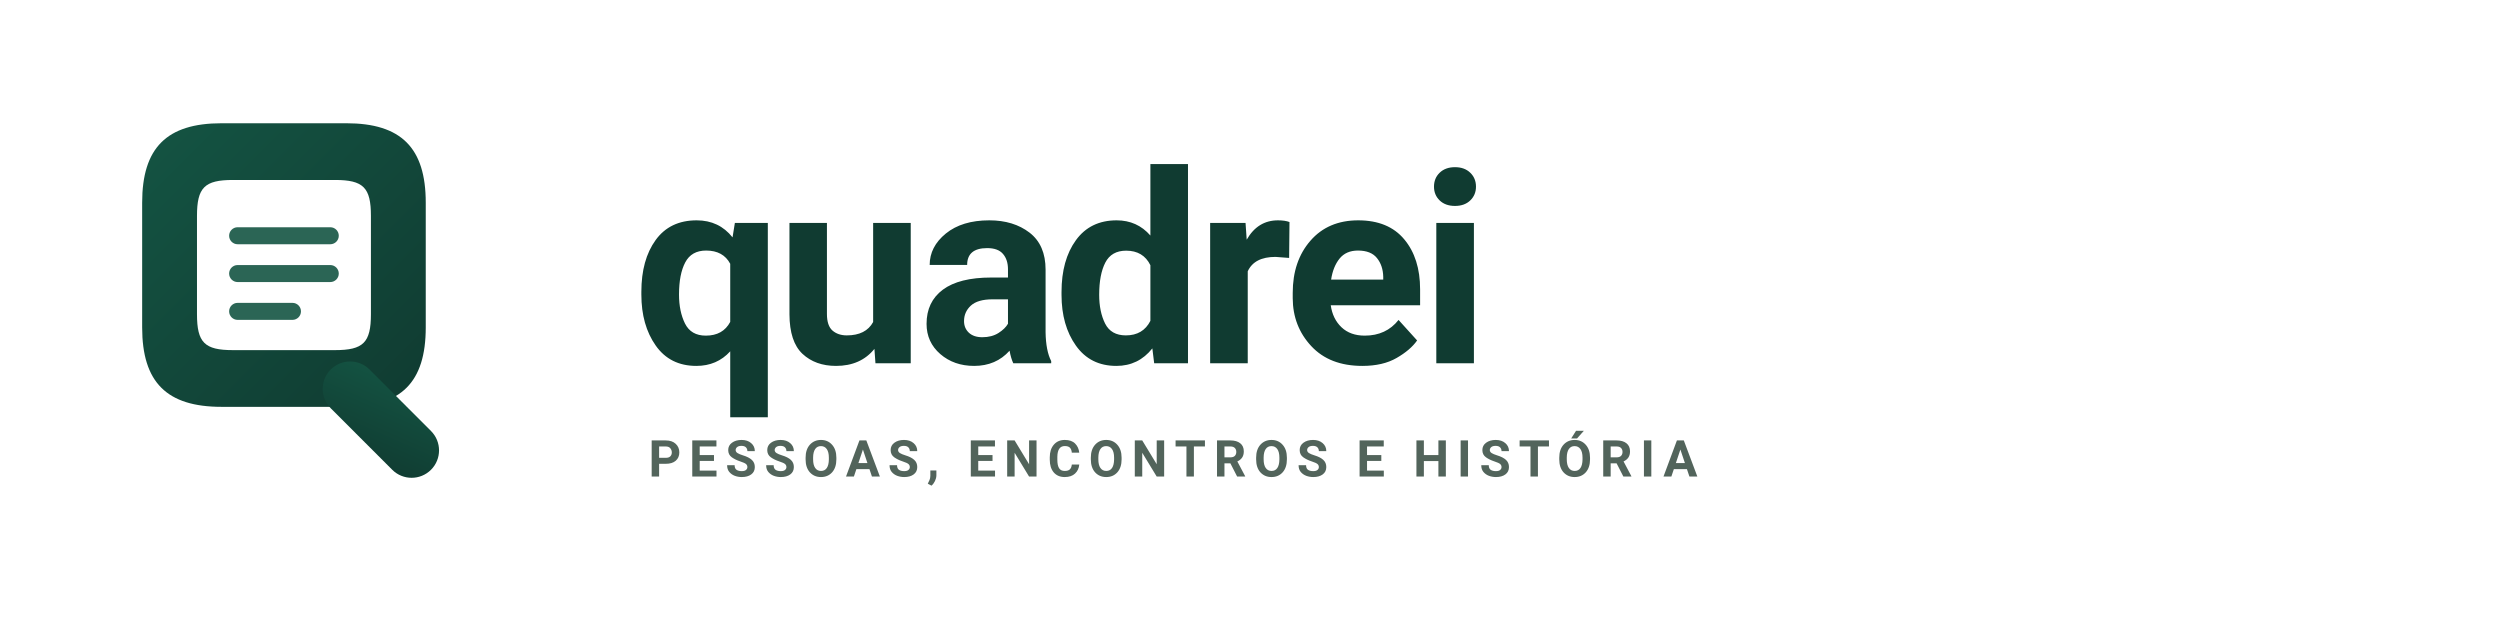
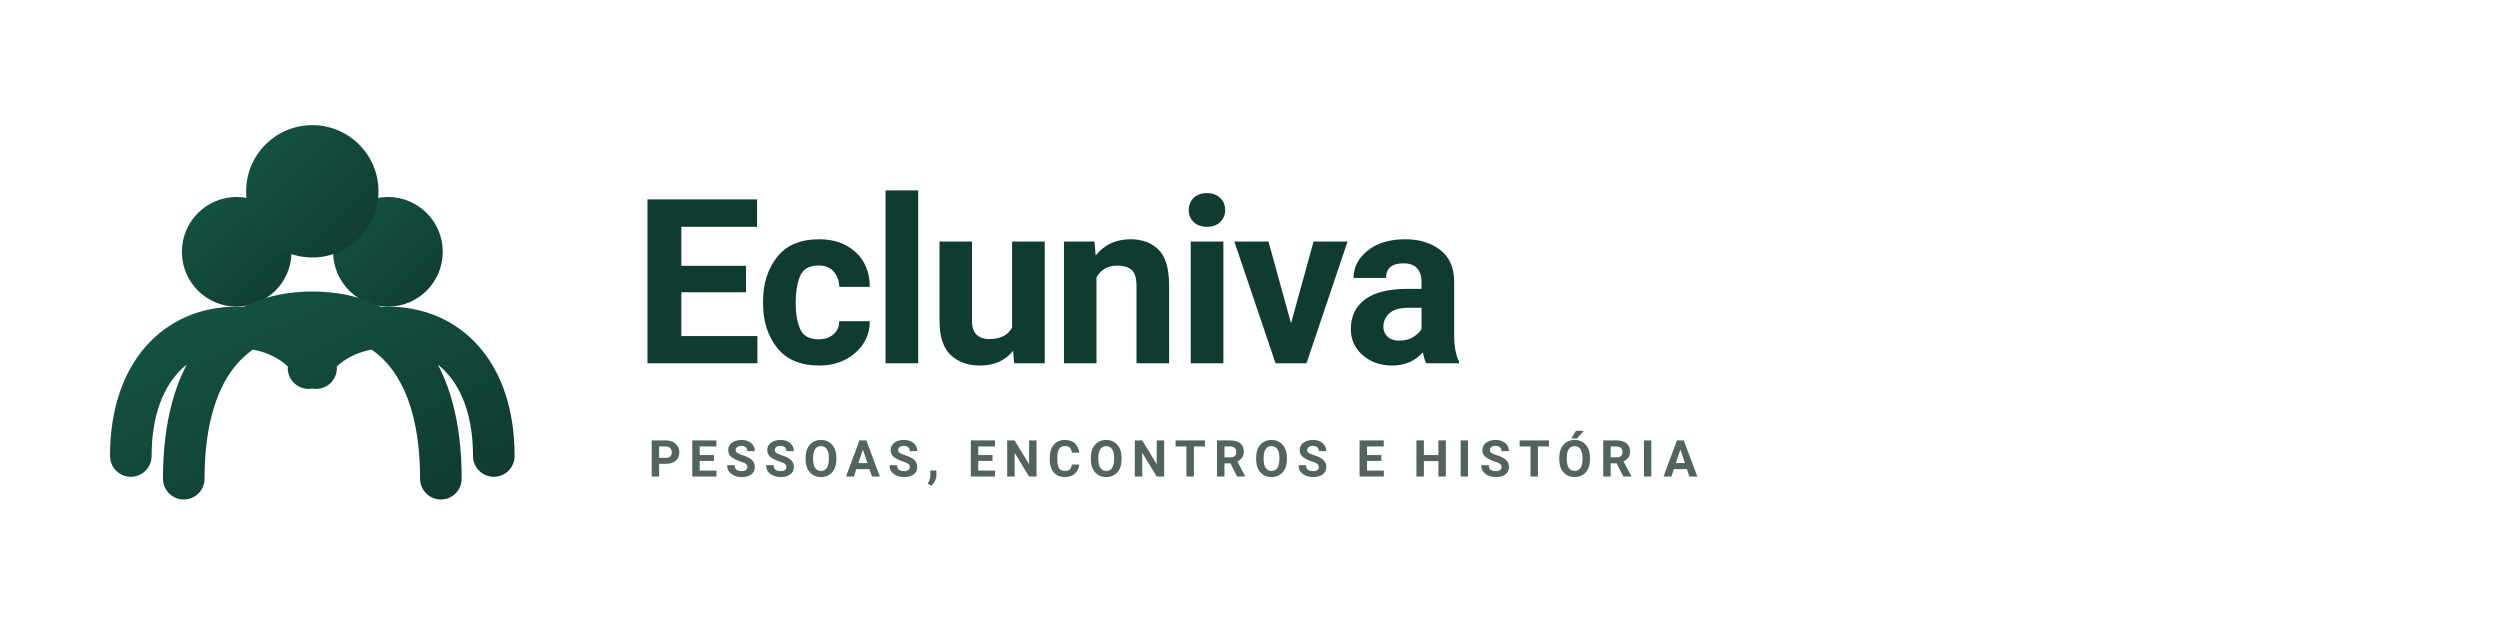
<svg xmlns="http://www.w3.org/2000/svg" viewBox="0 0 640 160" width="640" height="160">
  <defs>
    <linearGradient id="qGradH" x1="0%" y1="0%" x2="100%" y2="100%">
      <stop offset="0%" stop-color="#145443" />
      <stop offset="100%" stop-color="#103B31" />
    </linearGradient>
  </defs>
  <g transform="translate(18, 18) scale(0.242)">
-     <path fill-rule="evenodd" clip-rule="evenodd" d="       M 160 56       C 102 56, 76 82, 76 140       L 76 272       C 76 330, 102 356, 160 356       L 292 356       C 350 356, 376 330, 376 272       L 376 140       C 376 82, 350 56, 292 56       Z       M 172 116       C 142 116, 134 124, 134 154       L 134 258       C 134 288, 142 296, 172 296       L 280 296       C 310 296, 318 288, 318 258       L 318 154       C 318 124, 310 116, 280 116       Z     " fill="url(#qGradH)" />
-     <rect x="296" y="296" width="150" height="58" rx="29" transform="rotate(45 296 296)" fill="url(#qGradH)" />
-     <rect x="168" y="166" width="116" height="18" rx="9" fill="#145443" opacity="0.9" />
-     <rect x="168" y="206" width="116" height="18" rx="9" fill="#145443" opacity="0.9" />
-     <rect x="168" y="246" width="76" height="18" rx="9" fill="#145443" opacity="0.9" />
+     <circle cx="176" cy="192" r="58" fill="url(#qGradH)" />
+     <circle cx="336" cy="192" r="58" fill="url(#qGradH)" />
+     <circle cx="256" cy="128" r="70" fill="url(#qGradH)" />
+     <path d="M64 408c0-88 48-136 112-136 36 0 66 15 84 43M448 408c0-88-48-136-112-136-36 0-66 15-84 43M120 432c0-112 48-176 136-176s136 64 136 176" fill="none" stroke="url(#qGradH)" stroke-width="44" stroke-linecap="round" />
  </g>
-   <text x="162" y="93" font-family="system-ui, -apple-system, BlinkMacSystemFont, 'Segoe UI', Roboto, sans-serif" font-size="68" font-weight="700" letter-spacing="-1.8" fill="#103B31">quadrei</text>
+   <text x="162" y="93" font-family="system-ui, -apple-system, BlinkMacSystemFont, 'Segoe UI', Roboto, sans-serif" font-size="59" font-weight="700" letter-spacing="-1.2" fill="#103B31">Ecluniva</text>
  <text x="166" y="122" font-family="system-ui, -apple-system, BlinkMacSystemFont, 'Segoe UI', Roboto, sans-serif" font-size="13" font-weight="650" letter-spacing="2" fill="#52645B">PESSOAS, ENCONTROS E HISTÓRIA</text>
</svg>
